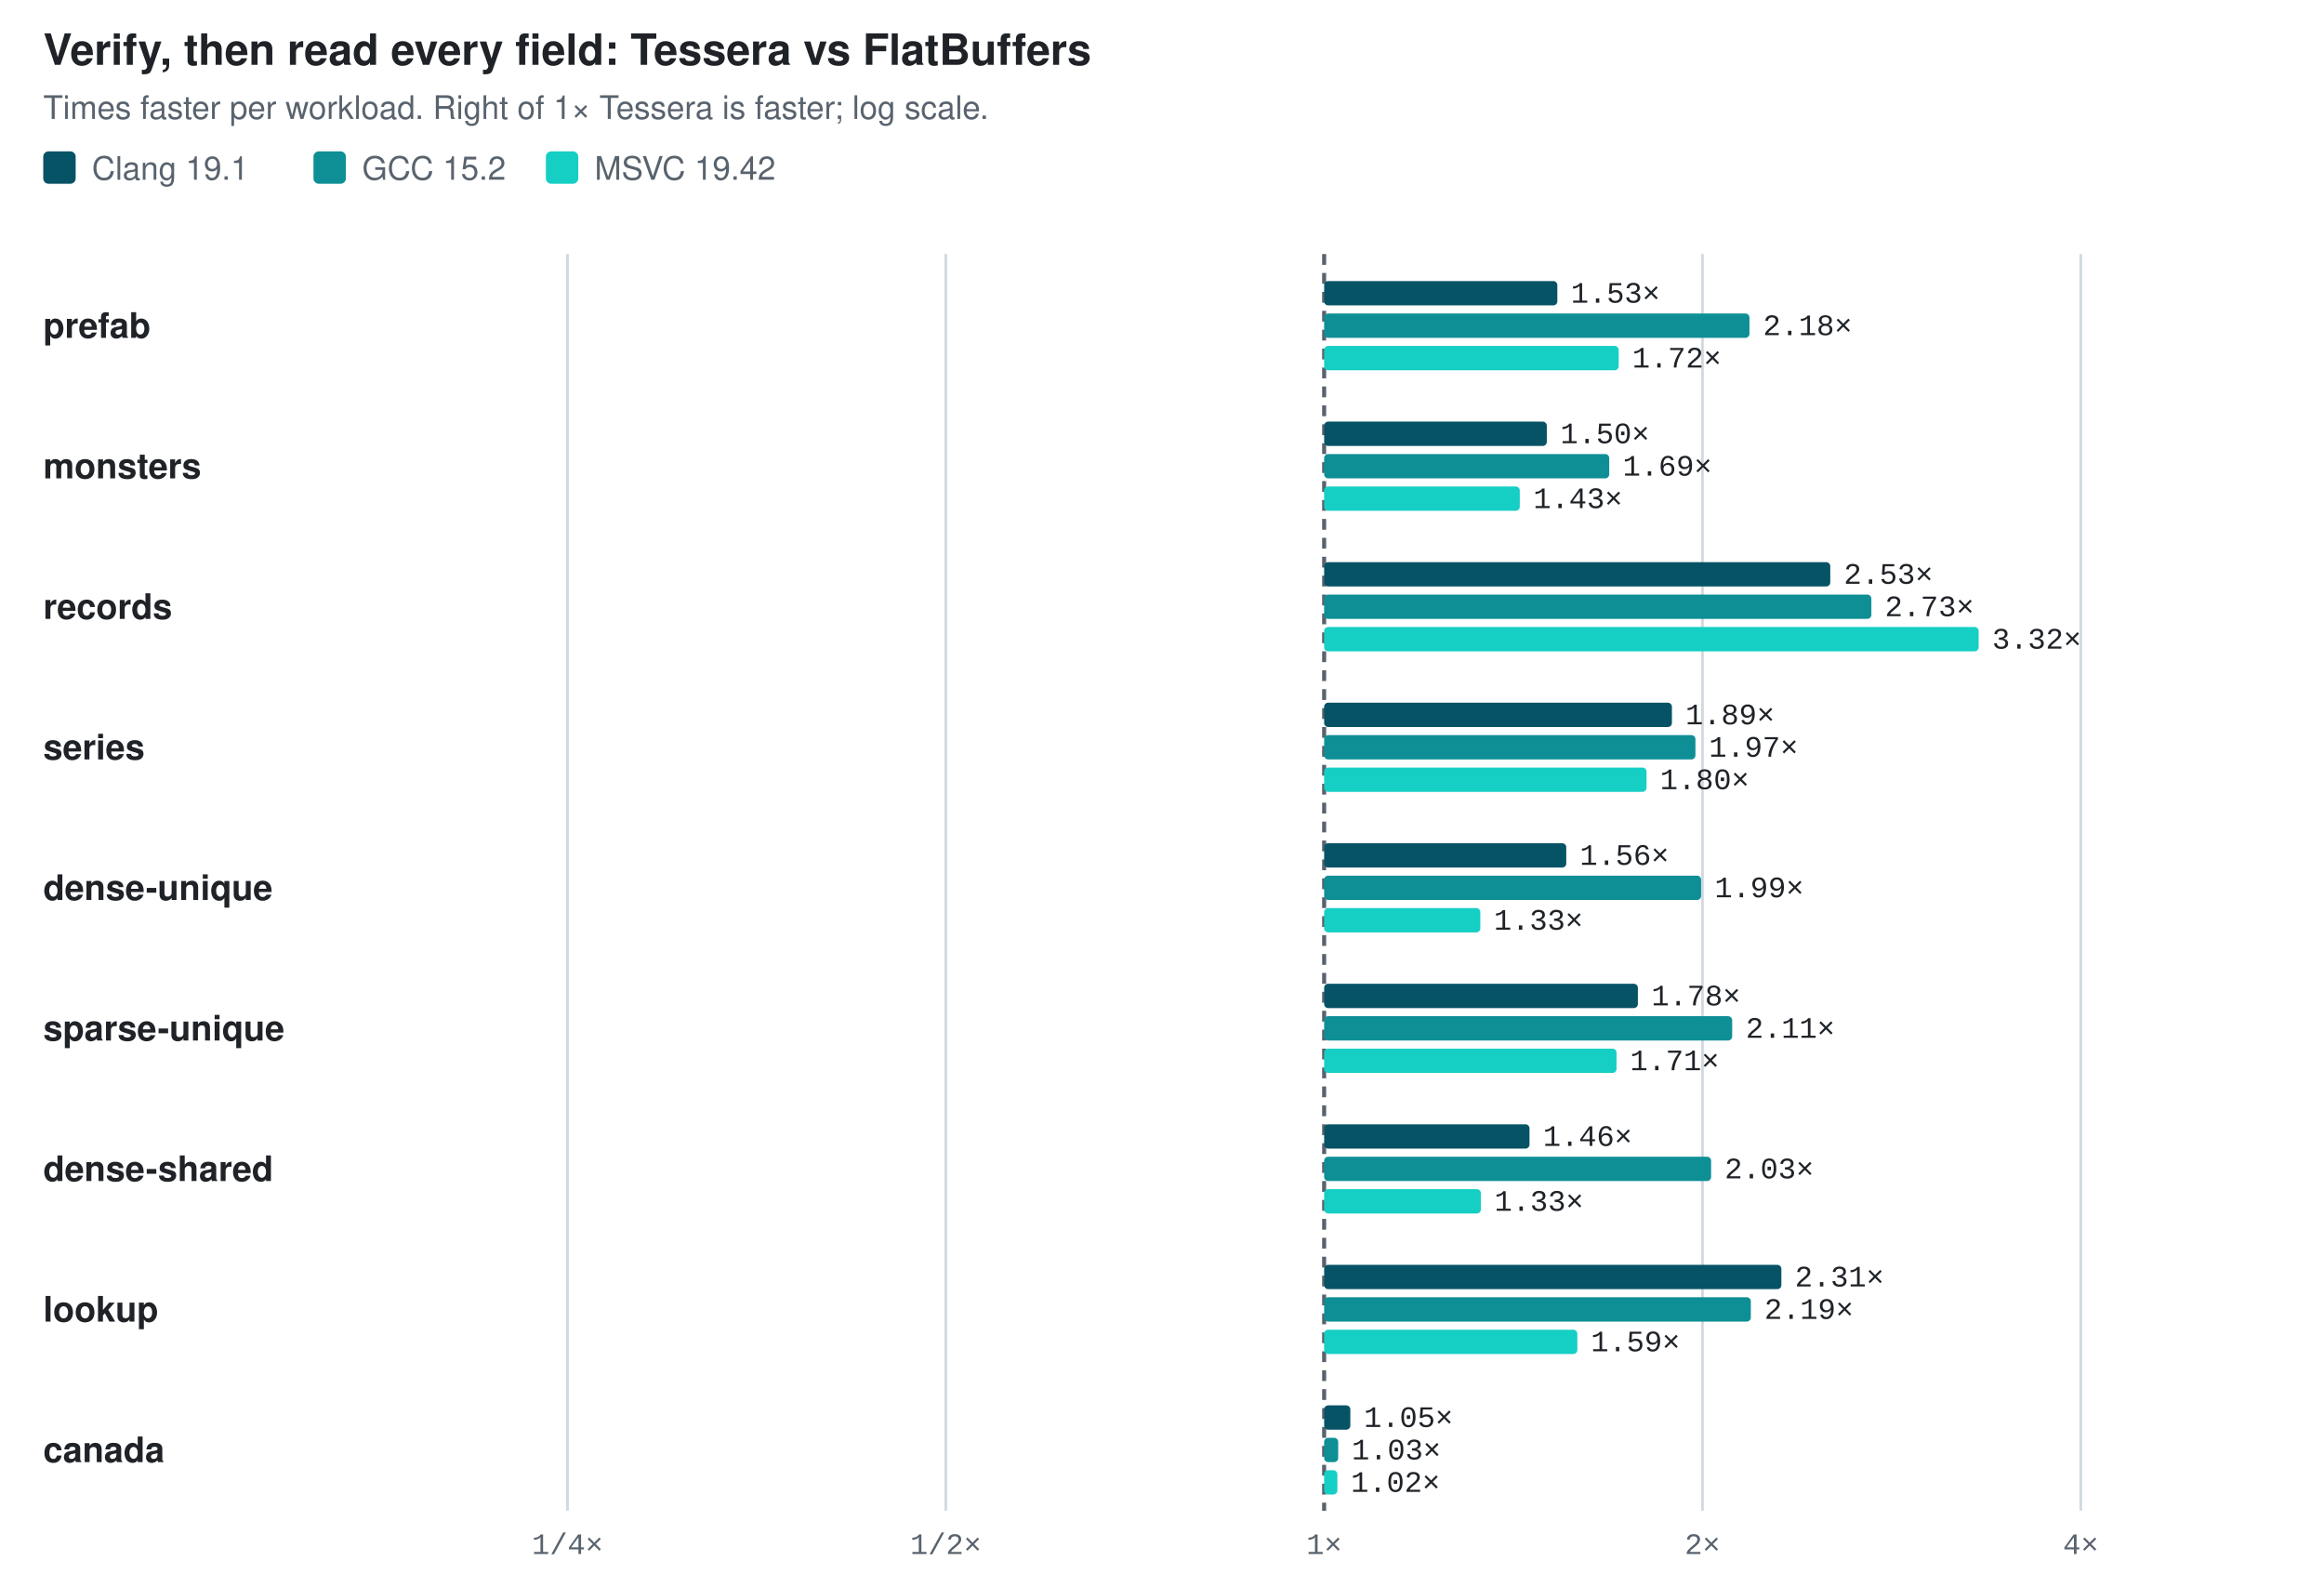
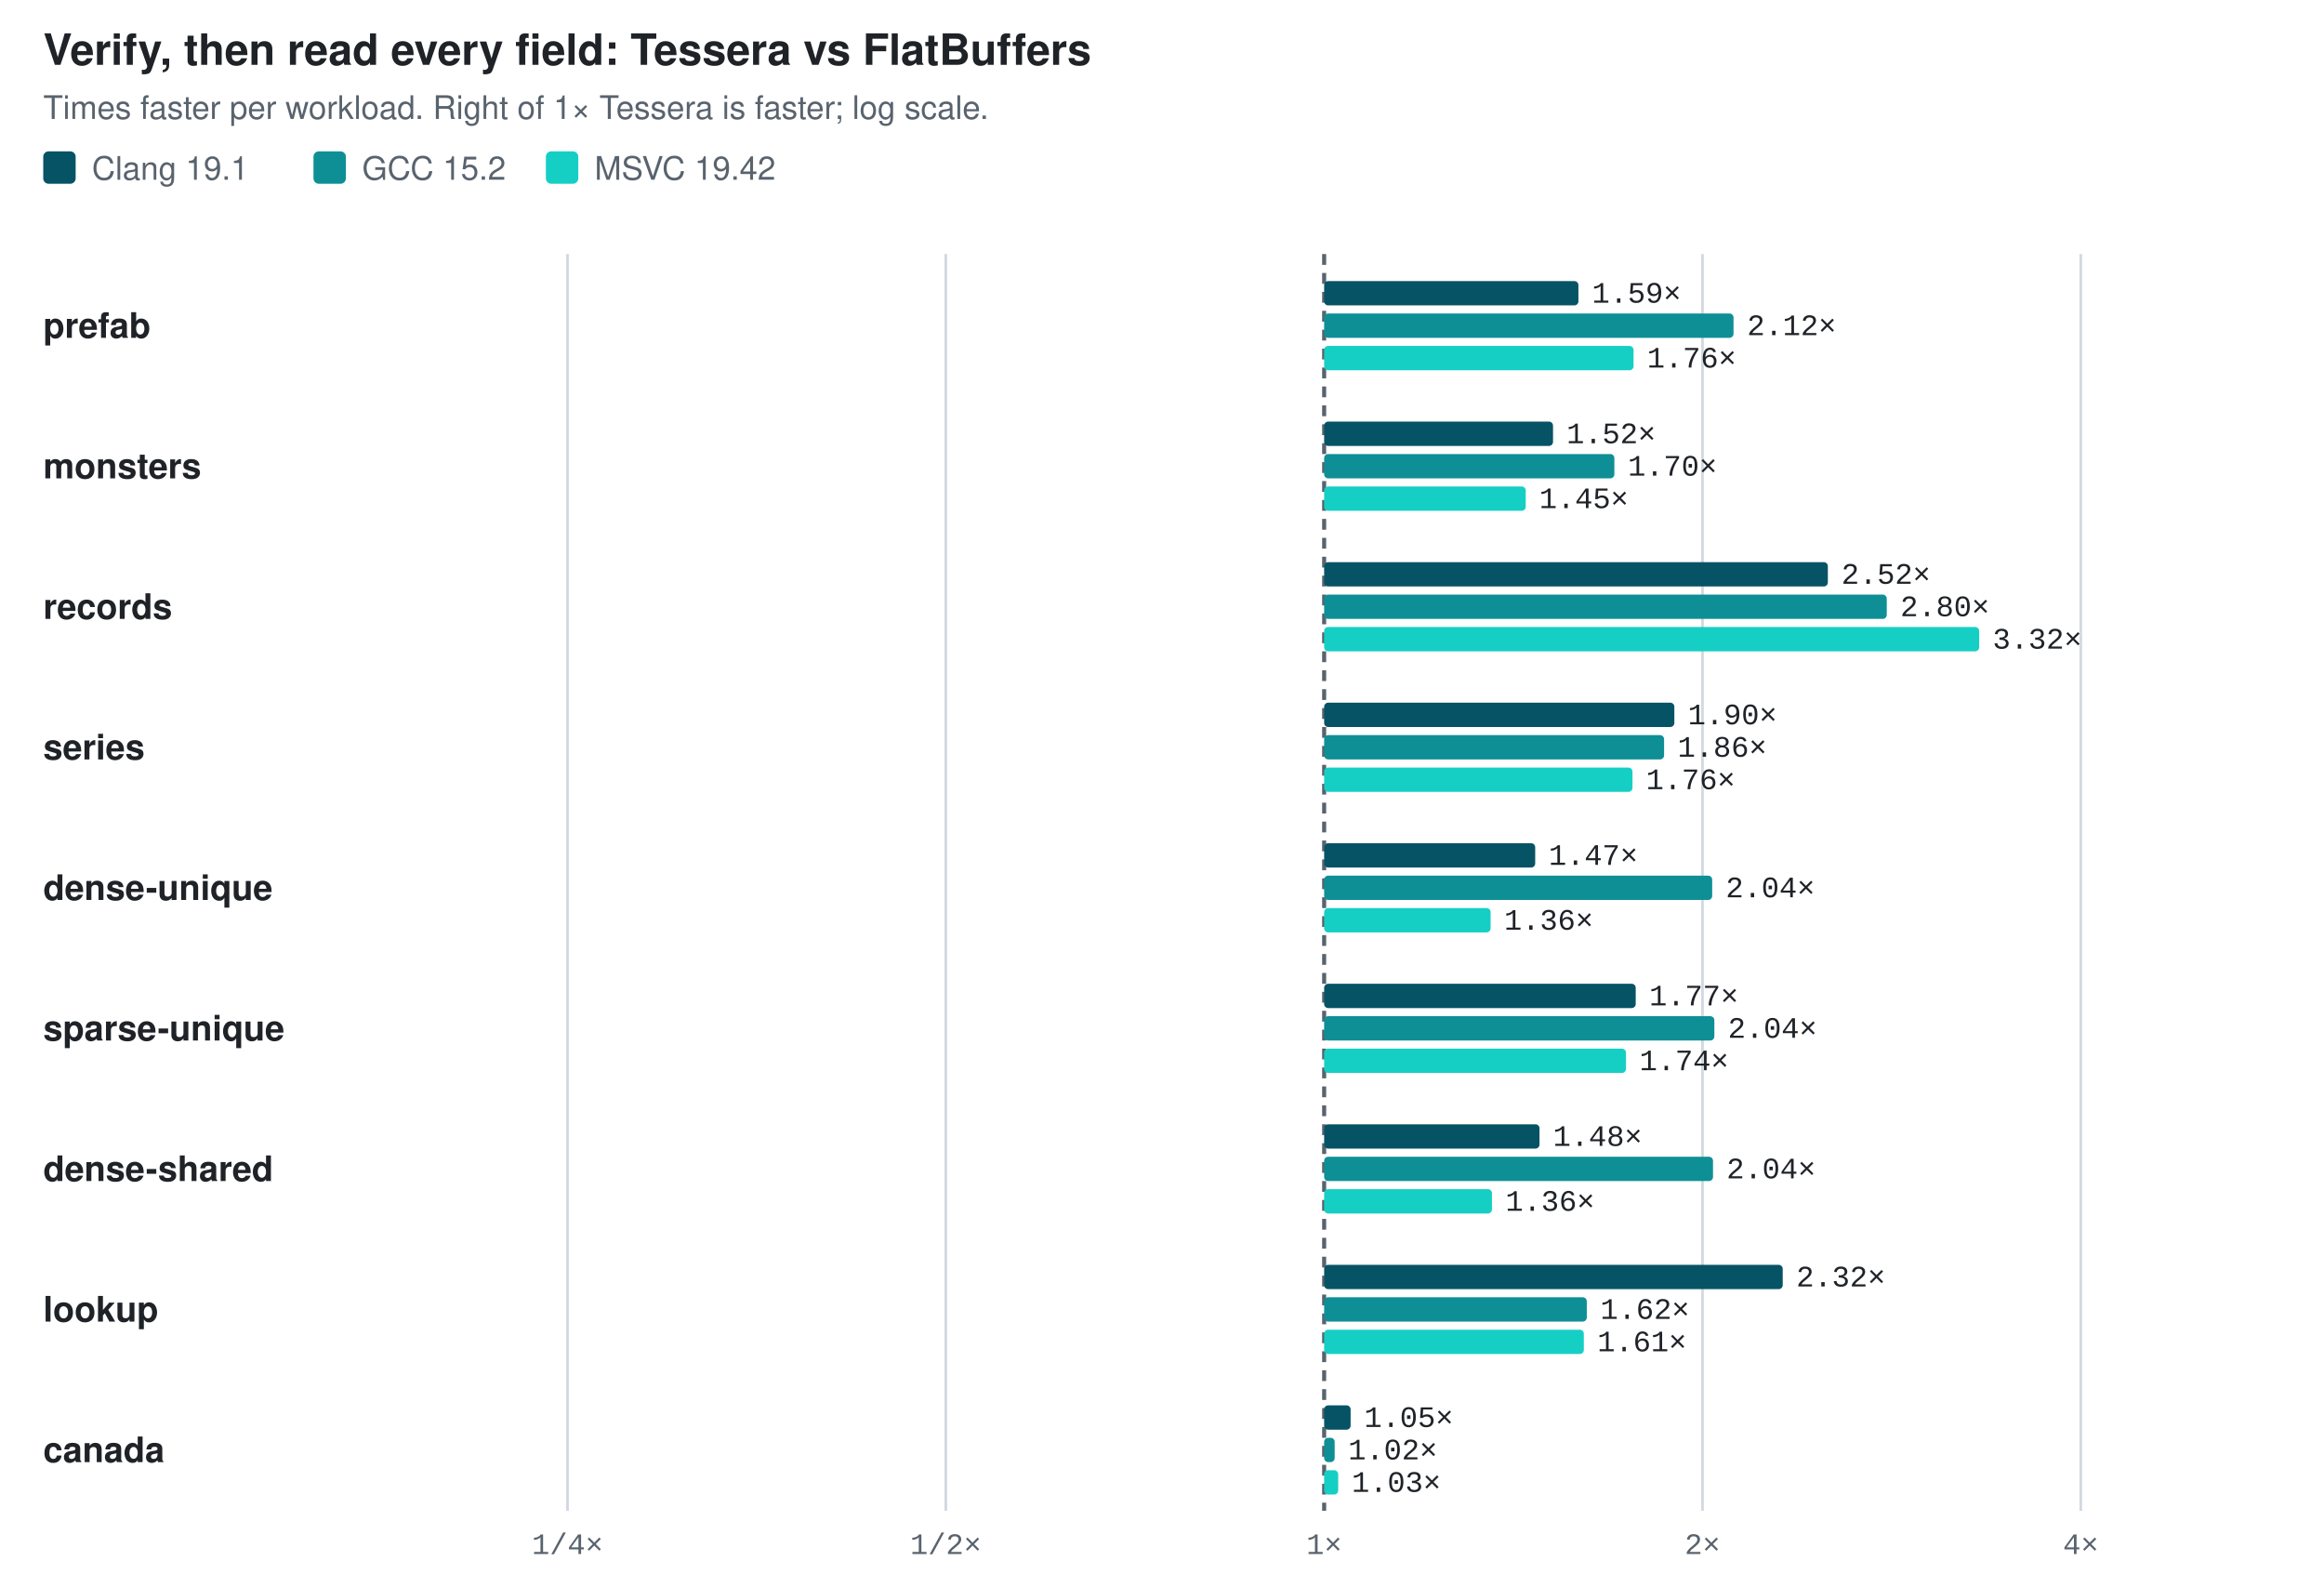
<svg xmlns="http://www.w3.org/2000/svg" width="860" height="587" viewBox="0 0 860 587" font-family="-apple-system, BlinkMacSystemFont, 'Segoe UI', Helvetica, Arial, sans-serif">
  <text x="16" y="24" fill="#1f2328" font-size="16" text-anchor="start" font-weight="600">Verify, then read every field: Tessera vs FlatBuffers</text>
  <text x="16" y="44" fill="#59636e" font-size="12" text-anchor="start">Times faster per workload. Right of 1× Tessera is faster; log scale.</text>
  <rect x="16" y="56" width="12" height="12" rx="2" fill="#075366" />
  <text x="34" y="66.5" fill="#59636e" font-size="12" text-anchor="start">Clang 19.1</text>
  <rect x="116" y="56" width="12" height="12" rx="2" fill="#0e8f96" />
  <text x="134" y="66.5" fill="#59636e" font-size="12" text-anchor="start">GCC 15.2</text>
  <rect x="202" y="56" width="12" height="12" rx="2" fill="#15cfc5" />
  <text x="220" y="66.5" fill="#59636e" font-size="12" text-anchor="start">MSVC 19.42</text>
  <line x1="210" y1="94" x2="210" y2="559" stroke="#d1d9e0" stroke-width="1" />
  <text x="210" y="575" fill="#59636e" font-size="11" text-anchor="middle" font-family="ui-monospace, SFMono-Regular, Consolas, 'Liberation Mono', monospace">1/4×</text>
  <line x1="350" y1="94" x2="350" y2="559" stroke="#d1d9e0" stroke-width="1" />
  <text x="350" y="575" fill="#59636e" font-size="11" text-anchor="middle" font-family="ui-monospace, SFMono-Regular, Consolas, 'Liberation Mono', monospace">1/2×</text>
  <line x1="490" y1="94" x2="490" y2="559" stroke="#59636e" stroke-width="1.5" stroke-dasharray="4 3" />
  <text x="490" y="575" fill="#59636e" font-size="11" text-anchor="middle" font-family="ui-monospace, SFMono-Regular, Consolas, 'Liberation Mono', monospace">1×</text>
  <line x1="630" y1="94" x2="630" y2="559" stroke="#d1d9e0" stroke-width="1" />
  <text x="630" y="575" fill="#59636e" font-size="11" text-anchor="middle" font-family="ui-monospace, SFMono-Regular, Consolas, 'Liberation Mono', monospace">2×</text>
  <line x1="770" y1="94" x2="770" y2="559" stroke="#d1d9e0" stroke-width="1" />
  <text x="770" y="575" fill="#59636e" font-size="11" text-anchor="middle" font-family="ui-monospace, SFMono-Regular, Consolas, 'Liberation Mono', monospace">4×</text>
  <text x="16" y="125" fill="#1f2328" font-size="13" text-anchor="start" font-weight="600">prefab</text>
-   <rect x="490" y="104" width="86.3" height="9" rx="1.5" fill="#075366" />
-   <text x="581.3" y="112" fill="#1f2328" font-size="11" text-anchor="start" font-family="ui-monospace, SFMono-Regular, Consolas, 'Liberation Mono', monospace">1.53×</text>
-   <rect x="490" y="116" width="157.4" height="9" rx="1.5" fill="#0e8f96" />
-   <text x="652.4" y="124" fill="#1f2328" font-size="11" text-anchor="start" font-family="ui-monospace, SFMono-Regular, Consolas, 'Liberation Mono', monospace">2.18×</text>
-   <rect x="490" y="128" width="109" height="9" rx="1.5" fill="#15cfc5" />
-   <text x="604" y="136" fill="#1f2328" font-size="11" text-anchor="start" font-family="ui-monospace, SFMono-Regular, Consolas, 'Liberation Mono', monospace">1.72×</text>
+   <rect x="490" y="104" width="94.1" height="9" rx="1.5" fill="#075366" />
+   <text x="589.1" y="112" fill="#1f2328" font-size="11" text-anchor="start" font-family="ui-monospace, SFMono-Regular, Consolas, 'Liberation Mono', monospace">1.59×</text>
+   <rect x="490" y="116" width="151.5" height="9" rx="1.5" fill="#0e8f96" />
+   <text x="646.5" y="124" fill="#1f2328" font-size="11" text-anchor="start" font-family="ui-monospace, SFMono-Regular, Consolas, 'Liberation Mono', monospace">2.12×</text>
+   <rect x="490" y="128" width="114.5" height="9" rx="1.5" fill="#15cfc5" />
+   <text x="609.5" y="136" fill="#1f2328" font-size="11" text-anchor="start" font-family="ui-monospace, SFMono-Regular, Consolas, 'Liberation Mono', monospace">1.76×</text>
  <text x="16" y="177" fill="#1f2328" font-size="13" text-anchor="start" font-weight="600">monsters</text>
-   <rect x="490" y="156" width="82.4" height="9" rx="1.5" fill="#075366" />
-   <text x="577.4" y="164" fill="#1f2328" font-size="11" text-anchor="start" font-family="ui-monospace, SFMono-Regular, Consolas, 'Liberation Mono', monospace">1.50×</text>
-   <rect x="490" y="168" width="105.5" height="9" rx="1.5" fill="#0e8f96" />
-   <text x="600.5" y="176" fill="#1f2328" font-size="11" text-anchor="start" font-family="ui-monospace, SFMono-Regular, Consolas, 'Liberation Mono', monospace">1.69×</text>
-   <rect x="490" y="180" width="72.4" height="9" rx="1.5" fill="#15cfc5" />
-   <text x="567.4" y="188" fill="#1f2328" font-size="11" text-anchor="start" font-family="ui-monospace, SFMono-Regular, Consolas, 'Liberation Mono', monospace">1.43×</text>
+   <rect x="490" y="156" width="84.7" height="9" rx="1.5" fill="#075366" />
+   <text x="579.7" y="164" fill="#1f2328" font-size="11" text-anchor="start" font-family="ui-monospace, SFMono-Regular, Consolas, 'Liberation Mono', monospace">1.52×</text>
+   <rect x="490" y="168" width="107.4" height="9" rx="1.5" fill="#0e8f96" />
+   <text x="602.4" y="176" fill="#1f2328" font-size="11" text-anchor="start" font-family="ui-monospace, SFMono-Regular, Consolas, 'Liberation Mono', monospace">1.70×</text>
+   <rect x="490" y="180" width="74.6" height="9" rx="1.5" fill="#15cfc5" />
+   <text x="569.6" y="188" fill="#1f2328" font-size="11" text-anchor="start" font-family="ui-monospace, SFMono-Regular, Consolas, 'Liberation Mono', monospace">1.45×</text>
  <text x="16" y="229" fill="#1f2328" font-size="13" text-anchor="start" font-weight="600">records</text>
-   <rect x="490" y="208" width="187.3" height="9" rx="1.5" fill="#075366" />
-   <text x="682.3" y="216" fill="#1f2328" font-size="11" text-anchor="start" font-family="ui-monospace, SFMono-Regular, Consolas, 'Liberation Mono', monospace">2.53×</text>
-   <rect x="490" y="220" width="202.5" height="9" rx="1.5" fill="#0e8f96" />
-   <text x="697.5" y="228" fill="#1f2328" font-size="11" text-anchor="start" font-family="ui-monospace, SFMono-Regular, Consolas, 'Liberation Mono', monospace">2.73×</text>
-   <rect x="490" y="232" width="242.2" height="9" rx="1.5" fill="#15cfc5" />
-   <text x="737.2" y="240" fill="#1f2328" font-size="11" text-anchor="start" font-family="ui-monospace, SFMono-Regular, Consolas, 'Liberation Mono', monospace">3.32×</text>
+   <rect x="490" y="208" width="186.4" height="9" rx="1.5" fill="#075366" />
+   <text x="681.4" y="216" fill="#1f2328" font-size="11" text-anchor="start" font-family="ui-monospace, SFMono-Regular, Consolas, 'Liberation Mono', monospace">2.52×</text>
+   <rect x="490" y="220" width="208.2" height="9" rx="1.5" fill="#0e8f96" />
+   <text x="703.2" y="228" fill="#1f2328" font-size="11" text-anchor="start" font-family="ui-monospace, SFMono-Regular, Consolas, 'Liberation Mono', monospace">2.80×</text>
+   <rect x="490" y="232" width="242.4" height="9" rx="1.5" fill="#15cfc5" />
+   <text x="737.4" y="240" fill="#1f2328" font-size="11" text-anchor="start" font-family="ui-monospace, SFMono-Regular, Consolas, 'Liberation Mono', monospace">3.32×</text>
  <text x="16" y="281" fill="#1f2328" font-size="13" text-anchor="start" font-weight="600">series</text>
-   <rect x="490" y="260" width="128.7" height="9" rx="1.5" fill="#075366" />
-   <text x="623.7" y="268" fill="#1f2328" font-size="11" text-anchor="start" font-family="ui-monospace, SFMono-Regular, Consolas, 'Liberation Mono', monospace">1.89×</text>
-   <rect x="490" y="272" width="137.4" height="9" rx="1.5" fill="#0e8f96" />
-   <text x="632.4" y="280" fill="#1f2328" font-size="11" text-anchor="start" font-family="ui-monospace, SFMono-Regular, Consolas, 'Liberation Mono', monospace">1.97×</text>
-   <rect x="490" y="284" width="119.3" height="9" rx="1.5" fill="#15cfc5" />
-   <text x="614.3" y="292" fill="#1f2328" font-size="11" text-anchor="start" font-family="ui-monospace, SFMono-Regular, Consolas, 'Liberation Mono', monospace">1.80×</text>
+   <rect x="490" y="260" width="129.6" height="9" rx="1.5" fill="#075366" />
+   <text x="624.6" y="268" fill="#1f2328" font-size="11" text-anchor="start" font-family="ui-monospace, SFMono-Regular, Consolas, 'Liberation Mono', monospace">1.90×</text>
+   <rect x="490" y="272" width="125.8" height="9" rx="1.5" fill="#0e8f96" />
+   <text x="620.8" y="280" fill="#1f2328" font-size="11" text-anchor="start" font-family="ui-monospace, SFMono-Regular, Consolas, 'Liberation Mono', monospace">1.86×</text>
+   <rect x="490" y="284" width="114.1" height="9" rx="1.5" fill="#15cfc5" />
+   <text x="609.1" y="292" fill="#1f2328" font-size="11" text-anchor="start" font-family="ui-monospace, SFMono-Regular, Consolas, 'Liberation Mono', monospace">1.76×</text>
  <text x="16" y="333" fill="#1f2328" font-size="13" text-anchor="start" font-weight="600">dense-unique</text>
-   <rect x="490" y="312" width="89.6" height="9" rx="1.5" fill="#075366" />
-   <text x="584.6" y="320" fill="#1f2328" font-size="11" text-anchor="start" font-family="ui-monospace, SFMono-Regular, Consolas, 'Liberation Mono', monospace">1.56×</text>
-   <rect x="490" y="324" width="139.5" height="9" rx="1.5" fill="#0e8f96" />
-   <text x="634.5" y="332" fill="#1f2328" font-size="11" text-anchor="start" font-family="ui-monospace, SFMono-Regular, Consolas, 'Liberation Mono', monospace">1.99×</text>
-   <rect x="490" y="336" width="57.8" height="9" rx="1.5" fill="#15cfc5" />
-   <text x="552.8" y="344" fill="#1f2328" font-size="11" text-anchor="start" font-family="ui-monospace, SFMono-Regular, Consolas, 'Liberation Mono', monospace">1.33×</text>
+   <rect x="490" y="312" width="78.1" height="9" rx="1.5" fill="#075366" />
+   <text x="573.1" y="320" fill="#1f2328" font-size="11" text-anchor="start" font-family="ui-monospace, SFMono-Regular, Consolas, 'Liberation Mono', monospace">1.47×</text>
+   <rect x="490" y="324" width="143.6" height="9" rx="1.5" fill="#0e8f96" />
+   <text x="638.6" y="332" fill="#1f2328" font-size="11" text-anchor="start" font-family="ui-monospace, SFMono-Regular, Consolas, 'Liberation Mono', monospace">2.04×</text>
+   <rect x="490" y="336" width="61.6" height="9" rx="1.5" fill="#15cfc5" />
+   <text x="556.6" y="344" fill="#1f2328" font-size="11" text-anchor="start" font-family="ui-monospace, SFMono-Regular, Consolas, 'Liberation Mono', monospace">1.36×</text>
  <text x="16" y="385" fill="#1f2328" font-size="13" text-anchor="start" font-weight="600">sparse-unique</text>
-   <rect x="490" y="364" width="116.1" height="9" rx="1.5" fill="#075366" />
-   <text x="611.1" y="372" fill="#1f2328" font-size="11" text-anchor="start" font-family="ui-monospace, SFMono-Regular, Consolas, 'Liberation Mono', monospace">1.78×</text>
-   <rect x="490" y="376" width="151" height="9" rx="1.5" fill="#0e8f96" />
-   <text x="646" y="384" fill="#1f2328" font-size="11" text-anchor="start" font-family="ui-monospace, SFMono-Regular, Consolas, 'Liberation Mono', monospace">2.11×</text>
-   <rect x="490" y="388" width="108.2" height="9" rx="1.5" fill="#15cfc5" />
-   <text x="603.2" y="396" fill="#1f2328" font-size="11" text-anchor="start" font-family="ui-monospace, SFMono-Regular, Consolas, 'Liberation Mono', monospace">1.71×</text>
+   <rect x="490" y="364" width="115.3" height="9" rx="1.5" fill="#075366" />
+   <text x="610.3" y="372" fill="#1f2328" font-size="11" text-anchor="start" font-family="ui-monospace, SFMono-Regular, Consolas, 'Liberation Mono', monospace">1.77×</text>
+   <rect x="490" y="376" width="144.4" height="9" rx="1.5" fill="#0e8f96" />
+   <text x="639.4" y="384" fill="#1f2328" font-size="11" text-anchor="start" font-family="ui-monospace, SFMono-Regular, Consolas, 'Liberation Mono', monospace">2.04×</text>
+   <rect x="490" y="388" width="111.7" height="9" rx="1.5" fill="#15cfc5" />
+   <text x="606.7" y="396" fill="#1f2328" font-size="11" text-anchor="start" font-family="ui-monospace, SFMono-Regular, Consolas, 'Liberation Mono', monospace">1.74×</text>
  <text x="16" y="437" fill="#1f2328" font-size="13" text-anchor="start" font-weight="600">dense-shared</text>
-   <rect x="490" y="416" width="76" height="9" rx="1.5" fill="#075366" />
-   <text x="571" y="424" fill="#1f2328" font-size="11" text-anchor="start" font-family="ui-monospace, SFMono-Regular, Consolas, 'Liberation Mono', monospace">1.46×</text>
-   <rect x="490" y="428" width="143.2" height="9" rx="1.5" fill="#0e8f96" />
-   <text x="638.2" y="436" fill="#1f2328" font-size="11" text-anchor="start" font-family="ui-monospace, SFMono-Regular, Consolas, 'Liberation Mono', monospace">2.03×</text>
-   <rect x="490" y="440" width="58" height="9" rx="1.5" fill="#15cfc5" />
-   <text x="553" y="448" fill="#1f2328" font-size="11" text-anchor="start" font-family="ui-monospace, SFMono-Regular, Consolas, 'Liberation Mono', monospace">1.33×</text>
+   <rect x="490" y="416" width="79.7" height="9" rx="1.5" fill="#075366" />
+   <text x="574.7" y="424" fill="#1f2328" font-size="11" text-anchor="start" font-family="ui-monospace, SFMono-Regular, Consolas, 'Liberation Mono', monospace">1.48×</text>
+   <rect x="490" y="428" width="143.9" height="9" rx="1.5" fill="#0e8f96" />
+   <text x="638.9" y="436" fill="#1f2328" font-size="11" text-anchor="start" font-family="ui-monospace, SFMono-Regular, Consolas, 'Liberation Mono', monospace">2.04×</text>
+   <rect x="490" y="440" width="62.1" height="9" rx="1.5" fill="#15cfc5" />
+   <text x="557.1" y="448" fill="#1f2328" font-size="11" text-anchor="start" font-family="ui-monospace, SFMono-Regular, Consolas, 'Liberation Mono', monospace">1.36×</text>
  <text x="16" y="489" fill="#1f2328" font-size="13" text-anchor="start" font-weight="600">lookup</text>
-   <rect x="490" y="468" width="169.2" height="9" rx="1.5" fill="#075366" />
-   <text x="664.2" y="476" fill="#1f2328" font-size="11" text-anchor="start" font-family="ui-monospace, SFMono-Regular, Consolas, 'Liberation Mono', monospace">2.31×</text>
-   <rect x="490" y="480" width="157.9" height="9" rx="1.5" fill="#0e8f96" />
-   <text x="652.9" y="488" fill="#1f2328" font-size="11" text-anchor="start" font-family="ui-monospace, SFMono-Regular, Consolas, 'Liberation Mono', monospace">2.19×</text>
-   <rect x="490" y="492" width="93.7" height="9" rx="1.5" fill="#15cfc5" />
-   <text x="588.7" y="500" fill="#1f2328" font-size="11" text-anchor="start" font-family="ui-monospace, SFMono-Regular, Consolas, 'Liberation Mono', monospace">1.59×</text>
+   <rect x="490" y="468" width="169.7" height="9" rx="1.5" fill="#075366" />
+   <text x="664.7" y="476" fill="#1f2328" font-size="11" text-anchor="start" font-family="ui-monospace, SFMono-Regular, Consolas, 'Liberation Mono', monospace">2.32×</text>
+   <rect x="490" y="480" width="97.2" height="9" rx="1.5" fill="#0e8f96" />
+   <text x="592.2" y="488" fill="#1f2328" font-size="11" text-anchor="start" font-family="ui-monospace, SFMono-Regular, Consolas, 'Liberation Mono', monospace">1.62×</text>
+   <rect x="490" y="492" width="96.1" height="9" rx="1.5" fill="#15cfc5" />
+   <text x="591.1" y="500" fill="#1f2328" font-size="11" text-anchor="start" font-family="ui-monospace, SFMono-Regular, Consolas, 'Liberation Mono', monospace">1.61×</text>
  <text x="16" y="541" fill="#1f2328" font-size="13" text-anchor="start" font-weight="600">canada</text>
-   <rect x="490" y="520" width="9.7" height="9" rx="1.5" fill="#075366" />
-   <text x="504.7" y="528" fill="#1f2328" font-size="11" text-anchor="start" font-family="ui-monospace, SFMono-Regular, Consolas, 'Liberation Mono', monospace">1.05×</text>
-   <rect x="490" y="532" width="5.2" height="9" rx="1.5" fill="#0e8f96" />
-   <text x="500.2" y="540" fill="#1f2328" font-size="11" text-anchor="start" font-family="ui-monospace, SFMono-Regular, Consolas, 'Liberation Mono', monospace">1.03×</text>
-   <rect x="490" y="544" width="4.9" height="9" rx="1.5" fill="#15cfc5" />
-   <text x="499.9" y="552" fill="#1f2328" font-size="11" text-anchor="start" font-family="ui-monospace, SFMono-Regular, Consolas, 'Liberation Mono', monospace">1.02×</text>
+   <rect x="490" y="520" width="9.8" height="9" rx="1.5" fill="#075366" />
+   <text x="504.8" y="528" fill="#1f2328" font-size="11" text-anchor="start" font-family="ui-monospace, SFMono-Regular, Consolas, 'Liberation Mono', monospace">1.05×</text>
+   <rect x="490" y="532" width="3.9" height="9" rx="1.5" fill="#0e8f96" />
+   <text x="498.9" y="540" fill="#1f2328" font-size="11" text-anchor="start" font-family="ui-monospace, SFMono-Regular, Consolas, 'Liberation Mono', monospace">1.02×</text>
+   <rect x="490" y="544" width="5.2" height="9" rx="1.5" fill="#15cfc5" />
+   <text x="500.2" y="552" fill="#1f2328" font-size="11" text-anchor="start" font-family="ui-monospace, SFMono-Regular, Consolas, 'Liberation Mono', monospace">1.03×</text>
</svg>
